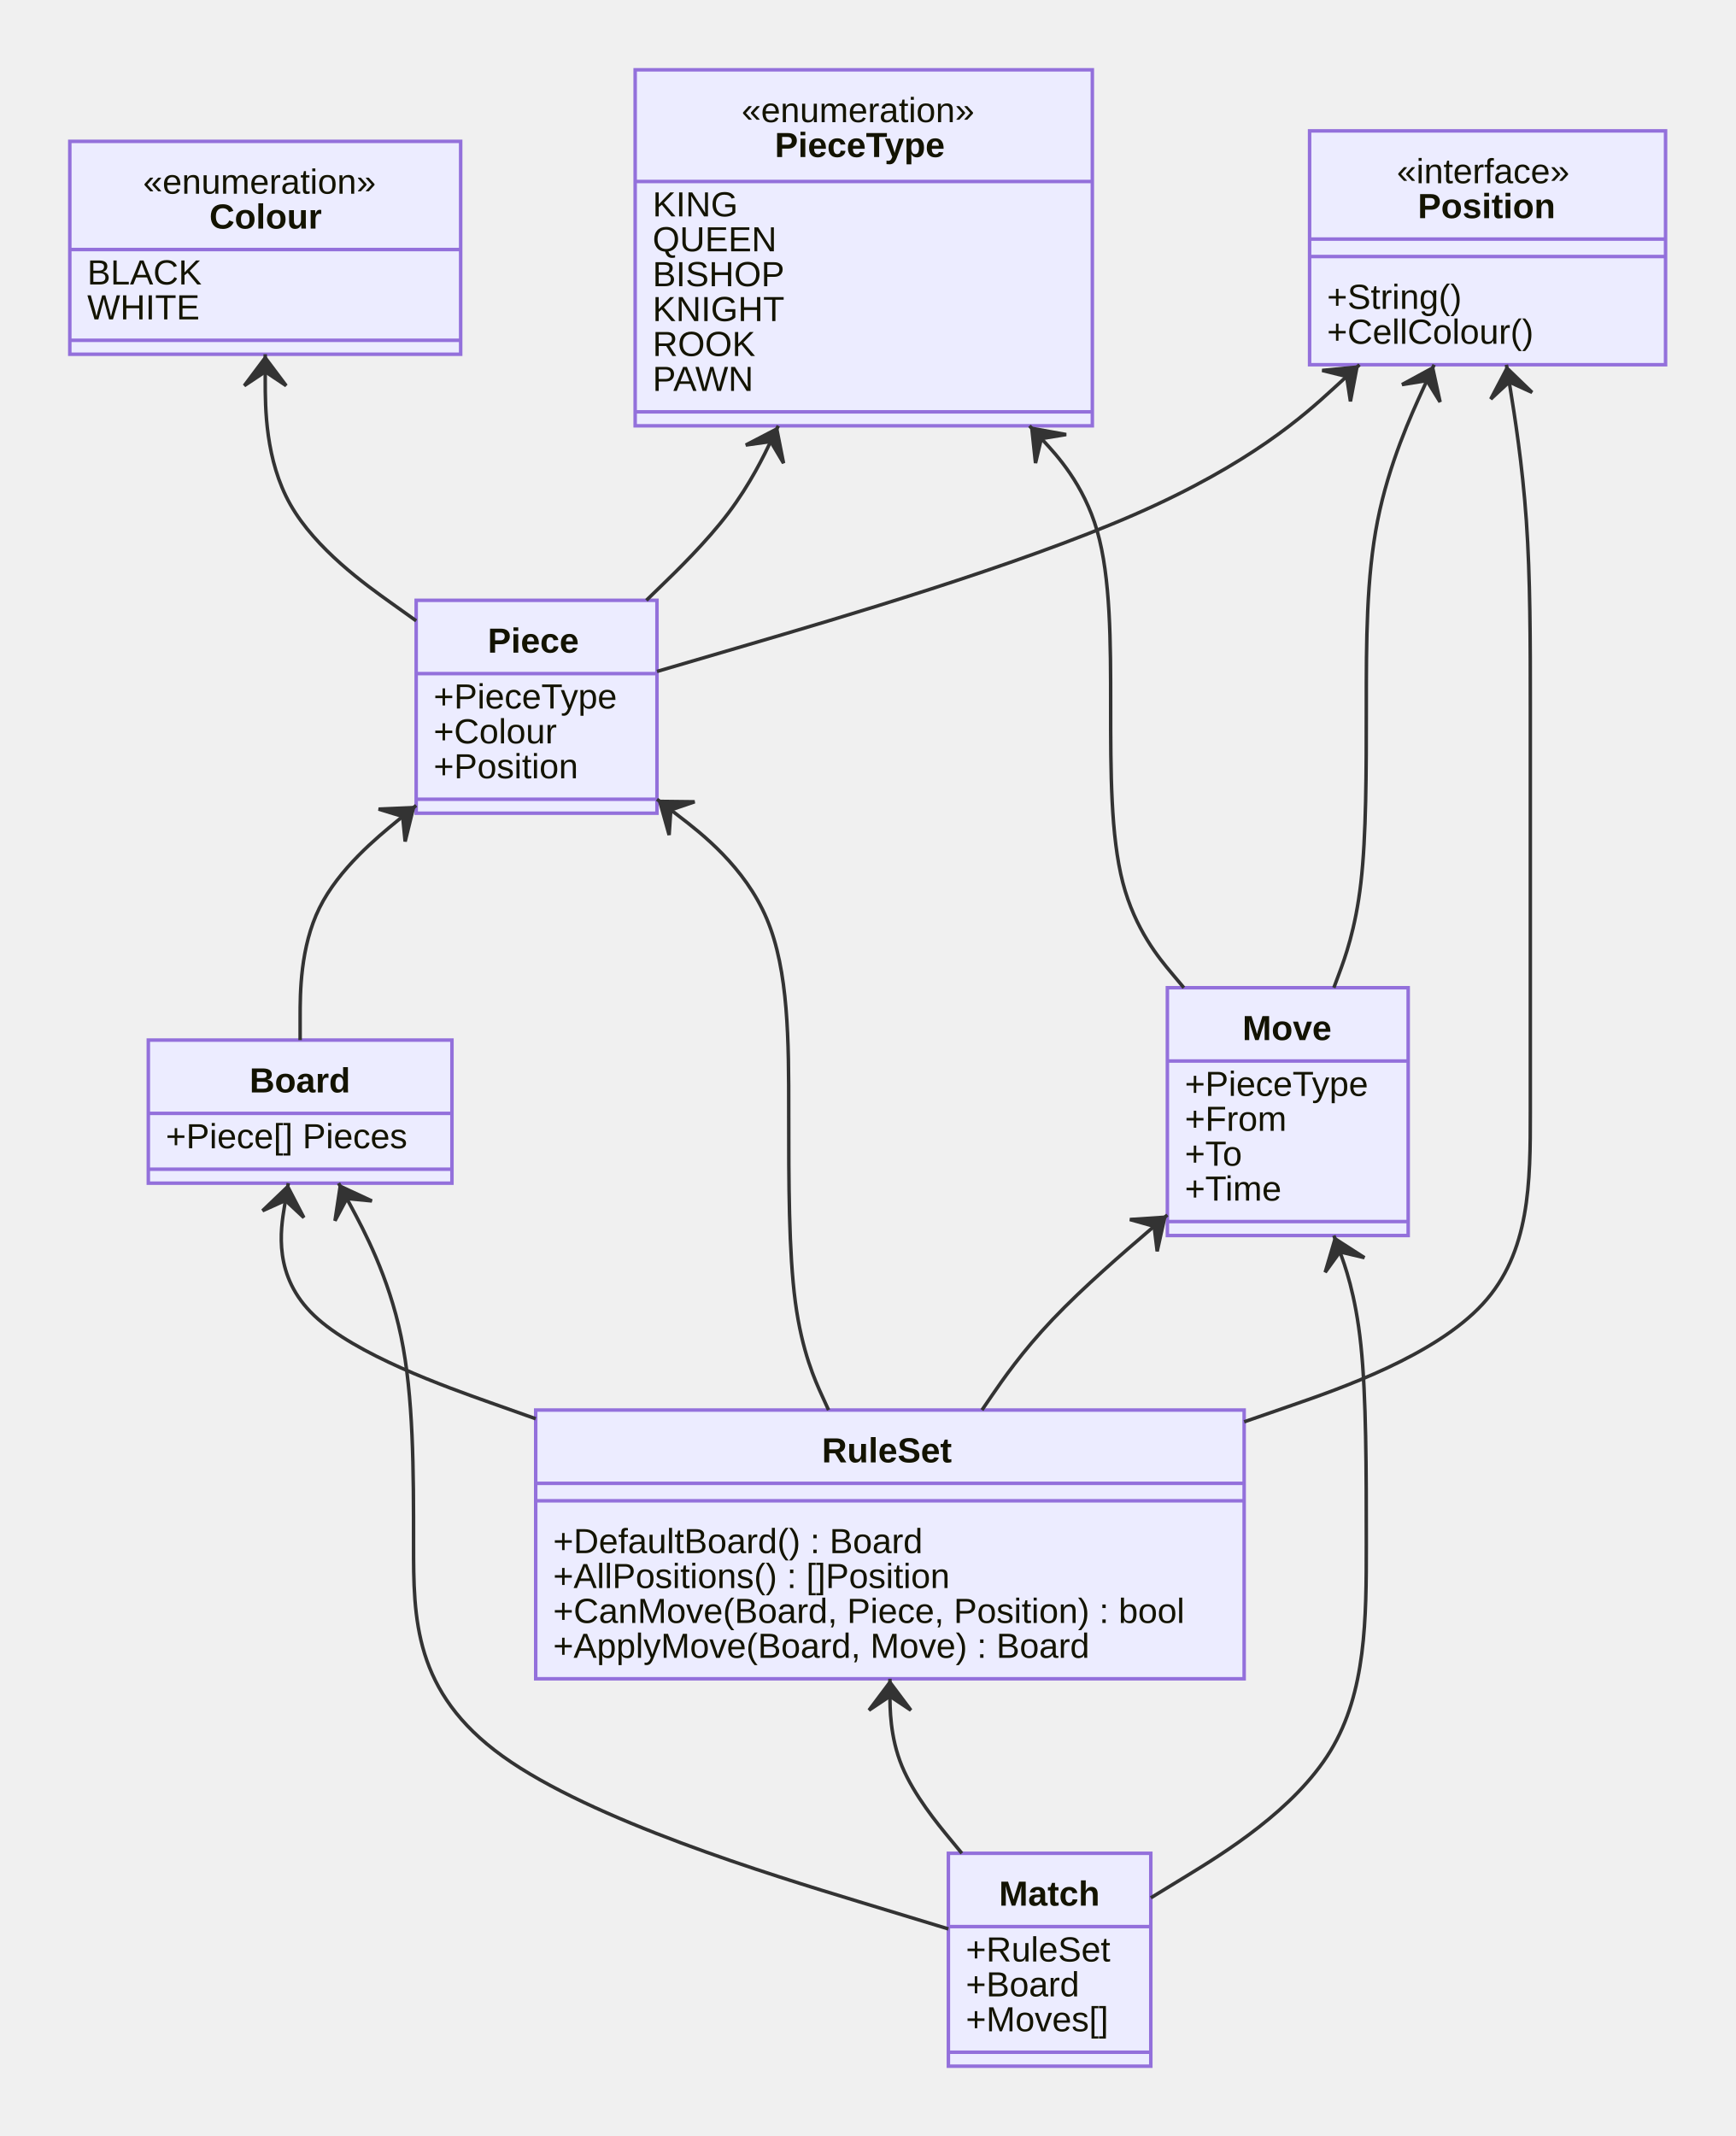
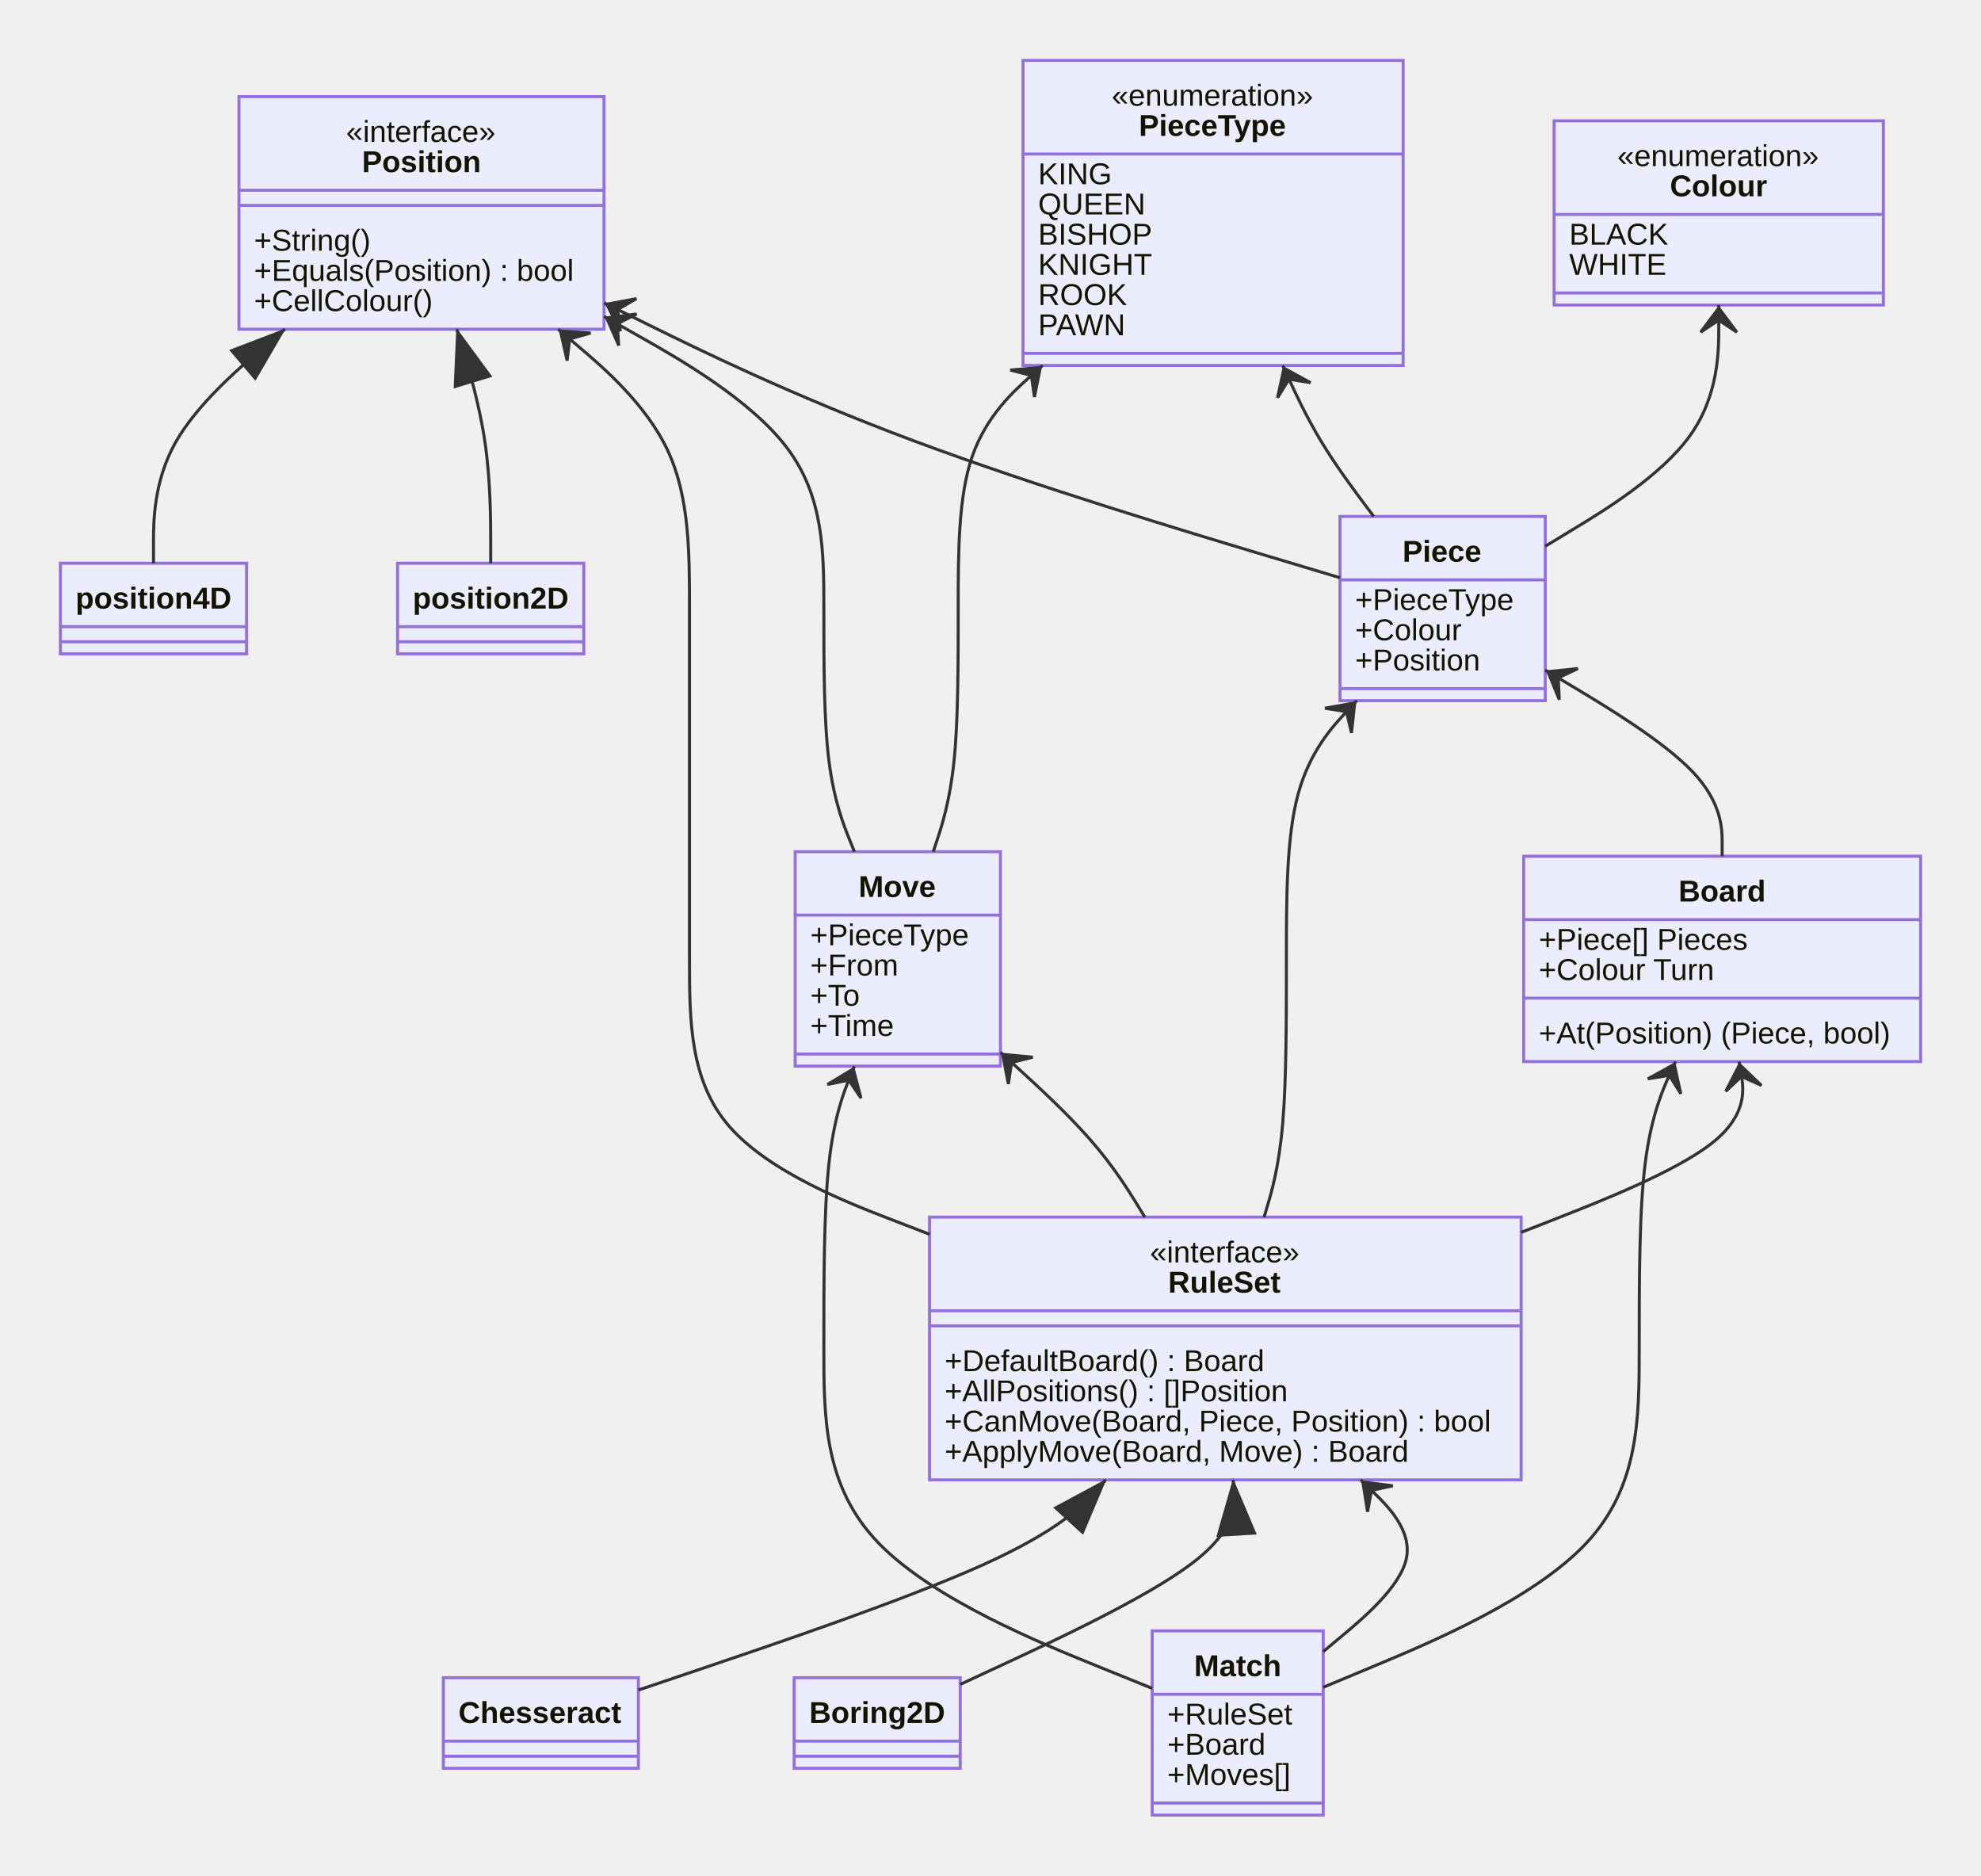
- <svg xmlns="http://www.w3.org/2000/svg" id="mermaid-1625948306888" width="100%" height="612" style="max-width: 497.25px;" viewBox="-20 -20 497.25 612">
-   <style>#mermaid-1625948306888{font-family:"trebuchet ms",verdana,arial,sans-serif;font-size:16px;fill:#333;}#mermaid-1625948306888 .error-icon{fill:#552222;}#mermaid-1625948306888 .error-text{fill:#552222;stroke:#552222;}#mermaid-1625948306888 .edge-thickness-normal{stroke-width:2px;}#mermaid-1625948306888 .edge-thickness-thick{stroke-width:3.5px;}#mermaid-1625948306888 .edge-pattern-solid{stroke-dasharray:0;}#mermaid-1625948306888 .edge-pattern-dashed{stroke-dasharray:3;}#mermaid-1625948306888 .edge-pattern-dotted{stroke-dasharray:2;}#mermaid-1625948306888 .marker{fill:#333333;stroke:#333333;}#mermaid-1625948306888 .marker.cross{stroke:#333333;}#mermaid-1625948306888 svg{font-family:"trebuchet ms",verdana,arial,sans-serif;font-size:16px;}#mermaid-1625948306888 g.classGroup text{fill:#9370DB;fill:#131300;stroke:none;font-family:"trebuchet ms",verdana,arial,sans-serif;font-size:10px;}#mermaid-1625948306888 g.classGroup text .title{font-weight:bolder;}#mermaid-1625948306888 .classTitle{font-weight:bolder;}#mermaid-1625948306888 .node rect,#mermaid-1625948306888 .node circle,#mermaid-1625948306888 .node ellipse,#mermaid-1625948306888 .node polygon,#mermaid-1625948306888 .node path{fill:#ECECFF;stroke:#9370DB;stroke-width:1px;}#mermaid-1625948306888 .divider{stroke:#9370DB;stroke:1;}#mermaid-1625948306888 g.clickable{cursor:pointer;}#mermaid-1625948306888 g.classGroup rect{fill:#ECECFF;stroke:#9370DB;}#mermaid-1625948306888 g.classGroup line{stroke:#9370DB;stroke-width:1;}#mermaid-1625948306888 .classLabel .box{stroke:none;stroke-width:0;fill:#ECECFF;opacity:0.5;}#mermaid-1625948306888 .classLabel .label{fill:#9370DB;font-size:10px;}#mermaid-1625948306888 .relation{stroke:#333333;stroke-width:1;fill:none;}#mermaid-1625948306888 .dashed-line{stroke-dasharray:3;}#mermaid-1625948306888 #compositionStart,#mermaid-1625948306888 .composition{fill:#333333 !important;stroke:#333333 !important;stroke-width:1;}#mermaid-1625948306888 #compositionEnd,#mermaid-1625948306888 .composition{fill:#333333 !important;stroke:#333333 !important;stroke-width:1;}#mermaid-1625948306888 #dependencyStart,#mermaid-1625948306888 .dependency{fill:#333333 !important;stroke:#333333 !important;stroke-width:1;}#mermaid-1625948306888 #dependencyStart,#mermaid-1625948306888 .dependency{fill:#333333 !important;stroke:#333333 !important;stroke-width:1;}#mermaid-1625948306888 #extensionStart,#mermaid-1625948306888 .extension{fill:#333333 !important;stroke:#333333 !important;stroke-width:1;}#mermaid-1625948306888 #extensionEnd,#mermaid-1625948306888 .extension{fill:#333333 !important;stroke:#333333 !important;stroke-width:1;}#mermaid-1625948306888 #aggregationStart,#mermaid-1625948306888 .aggregation{fill:#ECECFF !important;stroke:#333333 !important;stroke-width:1;}#mermaid-1625948306888 #aggregationEnd,#mermaid-1625948306888 .aggregation{fill:#ECECFF !important;stroke:#333333 !important;stroke-width:1;}#mermaid-1625948306888 .edgeTerminals{font-size:11px;}#mermaid-1625948306888:root{--mermaid-font-family:"trebuchet ms",verdana,arial,sans-serif;}#mermaid-1625948306888 class{fill:apa;}</style>
+ <svg xmlns="http://www.w3.org/2000/svg" id="mermaid-0" width="100%" height="621" style="max-width: 656.062px;" viewBox="-20 -20 656.062 621">
+   <style>#mermaid-0{font-family:"trebuchet ms",verdana,arial,sans-serif;font-size:16px;fill:#333;}#mermaid-0 .error-icon{fill:#552222;}#mermaid-0 .error-text{fill:#552222;stroke:#552222;}#mermaid-0 .edge-thickness-normal{stroke-width:2px;}#mermaid-0 .edge-thickness-thick{stroke-width:3.5px;}#mermaid-0 .edge-pattern-solid{stroke-dasharray:0;}#mermaid-0 .edge-pattern-dashed{stroke-dasharray:3;}#mermaid-0 .edge-pattern-dotted{stroke-dasharray:2;}#mermaid-0 .marker{fill:#333333;stroke:#333333;}#mermaid-0 .marker.cross{stroke:#333333;}#mermaid-0 svg{font-family:"trebuchet ms",verdana,arial,sans-serif;font-size:16px;}#mermaid-0 g.classGroup text{fill:#9370DB;fill:#131300;stroke:none;font-family:"trebuchet ms",verdana,arial,sans-serif;font-size:10px;}#mermaid-0 g.classGroup text .title{font-weight:bolder;}#mermaid-0 .classTitle{font-weight:bolder;}#mermaid-0 .node rect,#mermaid-0 .node circle,#mermaid-0 .node ellipse,#mermaid-0 .node polygon,#mermaid-0 .node path{fill:#ECECFF;stroke:#9370DB;stroke-width:1px;}#mermaid-0 .divider{stroke:#9370DB;stroke:1;}#mermaid-0 g.clickable{cursor:pointer;}#mermaid-0 g.classGroup rect{fill:#ECECFF;stroke:#9370DB;}#mermaid-0 g.classGroup line{stroke:#9370DB;stroke-width:1;}#mermaid-0 .classLabel .box{stroke:none;stroke-width:0;fill:#ECECFF;opacity:0.5;}#mermaid-0 .classLabel .label{fill:#9370DB;font-size:10px;}#mermaid-0 .relation{stroke:#333333;stroke-width:1;fill:none;}#mermaid-0 .dashed-line{stroke-dasharray:3;}#mermaid-0 #compositionStart,#mermaid-0 .composition{fill:#333333 !important;stroke:#333333 !important;stroke-width:1;}#mermaid-0 #compositionEnd,#mermaid-0 .composition{fill:#333333 !important;stroke:#333333 !important;stroke-width:1;}#mermaid-0 #dependencyStart,#mermaid-0 .dependency{fill:#333333 !important;stroke:#333333 !important;stroke-width:1;}#mermaid-0 #dependencyStart,#mermaid-0 .dependency{fill:#333333 !important;stroke:#333333 !important;stroke-width:1;}#mermaid-0 #extensionStart,#mermaid-0 .extension{fill:#333333 !important;stroke:#333333 !important;stroke-width:1;}#mermaid-0 #extensionEnd,#mermaid-0 .extension{fill:#333333 !important;stroke:#333333 !important;stroke-width:1;}#mermaid-0 #aggregationStart,#mermaid-0 .aggregation{fill:#ECECFF !important;stroke:#333333 !important;stroke-width:1;}#mermaid-0 #aggregationEnd,#mermaid-0 .aggregation{fill:#ECECFF !important;stroke:#333333 !important;stroke-width:1;}#mermaid-0 .edgeTerminals{font-size:11px;}#mermaid-0:root{--mermaid-font-family:"trebuchet ms",verdana,arial,sans-serif;}#mermaid-0 class{fill:apa;}</style>
  <g />
  <defs>
    <marker id="extensionStart" class="extension" refX="0" refY="7" markerWidth="190" markerHeight="240" orient="auto">
      <path d="M 1,7 L18,13 V 1 Z" />
    </marker>
  </defs>
  <defs>
    <marker id="extensionEnd" refX="19" refY="7" markerWidth="20" markerHeight="28" orient="auto">
      <path d="M 1,1 V 13 L18,7 Z" />
    </marker>
  </defs>
  <defs>
    <marker id="compositionStart" class="extension" refX="0" refY="7" markerWidth="190" markerHeight="240" orient="auto">
      <path d="M 18,7 L9,13 L1,7 L9,1 Z" />
    </marker>
  </defs>
  <defs>
    <marker id="compositionEnd" refX="19" refY="7" markerWidth="20" markerHeight="28" orient="auto">
      <path d="M 18,7 L9,13 L1,7 L9,1 Z" />
    </marker>
  </defs>
  <defs>
    <marker id="aggregationStart" class="extension" refX="0" refY="7" markerWidth="190" markerHeight="240" orient="auto">
      <path d="M 18,7 L9,13 L1,7 L9,1 Z" />
    </marker>
  </defs>
  <defs>
    <marker id="aggregationEnd" refX="19" refY="7" markerWidth="20" markerHeight="28" orient="auto">
      <path d="M 18,7 L9,13 L1,7 L9,1 Z" />
    </marker>
  </defs>
  <defs>
    <marker id="dependencyStart" class="extension" refX="0" refY="7" markerWidth="190" markerHeight="240" orient="auto">
      <path d="M 5,7 L9,13 L1,7 L9,1 Z" />
    </marker>
  </defs>
  <defs>
    <marker id="dependencyEnd" refX="19" refY="7" markerWidth="20" markerHeight="28" orient="auto">
      <path d="M 18,7 L9,13 L14,7 L9,1 Z" />
    </marker>
  </defs>
-   <g id="classid-PieceType-0" class="classGroup" transform="translate(162,0 )">
-     <rect x="0" y="0" width="131" height="102" class=" " />
-     <text y="15" x="0">
-       <tspan x="30.5">«enumeration»</tspan>
-       <tspan class="title" dy="10" x="40">PieceType</tspan>
-     </text>
-     <line x1="0" y1="32" y2="32" x2="131" />
-     <text x="5" y="42" fill="white" class="classText">
+   <g id="classid-PieceType-0" class="classGroup" transform="translate(318.7969,0 )">
+     <rect x="0" y="0" width="125.891" height="101" class=" " />
+     <text y="15" x="0">
+       <tspan x="29.367">«enumeration»</tspan>
+       <tspan class="title" dy="10" x="38.359">PieceType</tspan>
+     </text>
+     <line x1="0" y1="31" y2="31" x2="125.891" />
+     <text x="5" y="41" fill="white" class="classText">
      <tspan x="5">KING</tspan>
      <tspan x="5" dy="10">QUEEN</tspan>
      <tspan x="5" dy="10">BISHOP</tspan>
      <tspan x="5" dy="10">KNIGHT</tspan>
      <tspan x="5" dy="10">ROOK</tspan>
      <tspan x="5" dy="10">PAWN</tspan>
    </text>
-     <line x1="0" y1="98" y2="98" x2="131" />
-     <text x="5" y="113" fill="white" class="classText" />
-   </g>
-   <g id="classid-Colour-1" class="classGroup" transform="translate(0,20.5 )">
-     <rect x="0" y="0" width="112" height="61" class=" " />
-     <text y="15" x="0">
-       <tspan x="21">«enumeration»</tspan>
-       <tspan class="title" dy="10" x="40">Colour</tspan>
-     </text>
-     <line x1="0" y1="31" y2="31" x2="112" />
+     <line x1="0" y1="97" y2="97" x2="125.891" />
+     <text x="5" y="112" fill="white" class="classText" />
+   </g>
+   <g id="classid-Colour-1" class="classGroup" transform="translate(494.6875,20 )">
+     <rect x="0" y="0" width="109.047" height="61" class=" " />
+     <text y="15" x="0">
+       <tspan x="20.945">«enumeration»</tspan>
+       <tspan class="title" dy="10" x="38.359">Colour</tspan>
+     </text>
+     <line x1="0" y1="31" y2="31" x2="109.047" />
    <text x="5" y="41" fill="white" class="classText">
      <tspan x="5">BLACK</tspan>
      <tspan x="5" dy="10">WHITE</tspan>
    </text>
-     <line x1="0" y1="57" y2="57" x2="112" />
+     <line x1="0" y1="57" y2="57" x2="109.047" />
    <text x="5" y="72" fill="white" class="classText" />
  </g>
-   <g id="classid-Position-2" class="classGroup" transform="translate(355.25,17.5 )">
-     <rect x="0" y="0" width="102" height="67" class=" " />
-     <text y="15" x="0">
-       <tspan x="25">«interface»</tspan>
-       <tspan class="title" dy="10" x="31">Position</tspan>
-     </text>
-     <line x1="0" y1="31" y2="31" x2="102" />
-     <text x="5" y="41" fill="white" class="classText" />
-     <line x1="0" y1="36" y2="36" x2="102" />
+   <g id="classid-Position-2" class="classGroup" transform="translate(59.13672,12 )">
+     <rect x="0" y="0" width="120.906" height="77" class=" " />
+     <text y="15" x="0">
+       <tspan x="35.492">«interface»</tspan>
+       <tspan class="title" dy="10" x="40.727">Position</tspan>
+     </text>
+     <line x1="0" y1="31" y2="31" x2="120.906" />
+     <text x="5" y="41" fill="white" class="classText" />
+     <line x1="0" y1="36" y2="36" x2="120.906" />
    <text x="5" y="51" fill="white" class="classText">
      <tspan x="5">+String()</tspan>
+       <tspan x="5" dy="10">+Equals(Position) : bool</tspan>
      <tspan x="5" dy="10">+CellColour()</tspan>
    </text>
  </g>
-   <g id="classid-Piece-3" class="classGroup" transform="translate(99.25,152 )">
-     <rect x="0" y="0" width="69" height="61" class=" " />
-     <text y="15" x="0">
-       <tspan class="title" x="20.5">Piece</tspan>
-     </text>
-     <line x1="0" y1="21" y2="21" x2="69" />
+   <g id="classid-Piece-3" class="classGroup" transform="translate(423.7773,151 )">
+     <rect x="0" y="0" width="67.984" height="61" class=" " />
+     <text y="15" x="0">
+       <tspan class="title" x="20.703">Piece</tspan>
+     </text>
+     <line x1="0" y1="21" y2="21" x2="67.984" />
    <text x="5" y="31" fill="white" class="classText">
      <tspan x="5">+PieceType</tspan>
      <tspan x="5" dy="10">+Colour</tspan>
      <tspan x="5" dy="10">+Position</tspan>
    </text>
-     <line x1="0" y1="57" y2="57" x2="69" />
+     <line x1="0" y1="57" y2="57" x2="67.984" />
    <text x="5" y="72" fill="white" class="classText" />
  </g>
-   <g id="classid-Board-4" class="classGroup" transform="translate(22.5,278 )">
-     <rect x="0" y="0" width="87" height="41" class=" " />
-     <text y="15" x="0">
-       <tspan class="title" x="29">Board</tspan>
-     </text>
-     <line x1="0" y1="21" y2="21" x2="87" />
+   <g id="classid-Board-4" class="classGroup" transform="translate(484.6094,263.5 )">
+     <rect x="0" y="0" width="131.453" height="68" class=" " />
+     <text y="15" x="0">
+       <tspan class="title" x="51.273">Board</tspan>
+     </text>
+     <line x1="0" y1="21" y2="21" x2="131.453" />
    <text x="5" y="31" fill="white" class="classText">
      <tspan x="5">+Piece[] Pieces</tspan>
-     </text>
-     <line x1="0" y1="37" y2="37" x2="87" />
-     <text x="5" y="52" fill="white" class="classText" />
-   </g>
-   <g id="classid-Move-5" class="classGroup" transform="translate(314.5,263 )">
-     <rect x="0" y="0" width="69" height="71" class=" " />
-     <text y="15" x="0">
-       <tspan class="title" x="21.5">Move</tspan>
-     </text>
-     <line x1="0" y1="21" y2="21" x2="69" />
+       <tspan x="5" dy="10">+Colour Turn</tspan>
+     </text>
+     <line x1="0" y1="47" y2="47" x2="131.453" />
+     <text x="5" y="62" fill="white" class="classText">
+       <tspan x="5">+At(Position) (Piece, bool)</tspan>
+     </text>
+   </g>
+   <g id="classid-Move-5" class="classGroup" transform="translate(243.3438,262 )">
+     <rect x="0" y="0" width="67.984" height="71" class=" " />
+     <text y="15" x="0">
+       <tspan class="title" x="20.992">Move</tspan>
+     </text>
+     <line x1="0" y1="21" y2="21" x2="67.984" />
    <text x="5" y="31" fill="white" class="classText">
      <tspan x="5">+PieceType</tspan>
      <tspan x="5" dy="10">+From</tspan>
      <tspan x="5" dy="10">+To</tspan>
      <tspan x="5" dy="10">+Time</tspan>
    </text>
-     <line x1="0" y1="67" y2="67" x2="69" />
+     <line x1="0" y1="67" y2="67" x2="67.984" />
    <text x="5" y="82" fill="white" class="classText" />
  </g>
-   <g id="classid-RuleSet-6" class="classGroup" transform="translate(133.5,384 )">
-     <rect x="0" y="0" width="203" height="77" class=" " />
-     <text y="15" x="0">
-       <tspan class="title" x="82">RuleSet</tspan>
-     </text>
-     <line x1="0" y1="21" y2="21" x2="203" />
-     <text x="5" y="31" fill="white" class="classText" />
-     <line x1="0" y1="26" y2="26" x2="203" />
-     <text x="5" y="41" fill="white" class="classText">
+   <g id="classid-RuleSet-6" class="classGroup" transform="translate(287.8398,383 )">
+     <rect x="0" y="0" width="195.938" height="87" class=" " />
+     <text y="15" x="0">
+       <tspan x="73.008">«interface»</tspan>
+       <tspan class="title" dy="10" x="79.016">RuleSet</tspan>
+     </text>
+     <line x1="0" y1="31" y2="31" x2="195.938" />
+     <text x="5" y="41" fill="white" class="classText" />
+     <line x1="0" y1="36" y2="36" x2="195.938" />
+     <text x="5" y="51" fill="white" class="classText">
      <tspan x="5">+DefaultBoard() : Board</tspan>
      <tspan x="5" dy="10">+AllPositions() : []Position</tspan>
      <tspan x="5" dy="10">+CanMove(Board, Piece, Position) : bool</tspan>
      <tspan x="5" dy="10">+ApplyMove(Board, Move) : Board</tspan>
    </text>
  </g>
-   <g id="classid-Match-7" class="classGroup" transform="translate(251.75,511 )">
-     <rect x="0" y="0" width="58" height="61" class=" " />
-     <text y="15" x="0">
-       <tspan class="title" x="14.5">Match</tspan>
-     </text>
-     <line x1="0" y1="21" y2="21" x2="58" />
+   <g id="classid-Match-7" class="classGroup" transform="translate(361.582,520 )">
+     <rect x="0" y="0" width="56.641" height="61" class=" " />
+     <text y="15" x="0">
+       <tspan class="title" x="13.867">Match</tspan>
+     </text>
+     <line x1="0" y1="21" y2="21" x2="56.641" />
    <text x="5" y="31" fill="white" class="classText">
      <tspan x="5">+RuleSet</tspan>
      <tspan x="5" dy="10">+Board</tspan>
      <tspan x="5" dy="10">+Moves[]</tspan>
    </text>
-     <line x1="0" y1="57" y2="57" x2="58" />
+     <line x1="0" y1="57" y2="57" x2="56.641" />
    <text x="5" y="72" fill="white" class="classText" />
  </g>
-   <path d="M203.007,102L201.005,106.167C199.004,110.333,195.002,118.667,188.703,127C182.404,135.333,173.808,143.667,169.51,147.833L165.212,152" id="edge0" class="relation" marker-start="url(#dependencyStart)" />
-   <path d="M56,81.5L56,89.083C56,96.667,56,111.833,63.208,124.562C70.417,137.291,84.833,147.582,92.042,152.727L99.25,157.873" id="edge1" class="relation" marker-start="url(#dependencyStart)" />
-   <path d="M369.554,84.5L361.795,91.583C354.036,98.667,338.518,112.833,304.967,127.48C271.417,142.127,219.833,157.255,194.042,164.819L168.25,172.382" id="edge2" class="relation" marker-start="url(#dependencyStart)" />
-   <path d="M99.25,210.762L93.708,215.302C88.167,219.841,77.083,228.921,71.542,240.127C66,251.333,66,264.667,66,271.333L66,278" id="edge3" class="relation" marker-start="url(#dependencyStart)" />
-   <path d="M274.977,102L278.856,106.167C282.735,110.333,290.492,118.667,294.371,132.083C298.25,145.5,298.25,164,298.25,182.5C298.25,201,298.25,219.5,301.745,232.917C305.24,246.333,312.231,254.667,315.726,258.833L319.221,263" id="edge4" class="relation" marker-start="url(#dependencyStart)" />
-   <path d="M390.933,84.5L387.694,91.583C384.455,98.667,377.978,112.833,374.739,129.167C371.5,145.5,371.5,164,371.5,182.5C371.5,201,371.5,219.5,369.95,232.917C368.401,246.333,365.302,254.667,363.752,258.833L362.202,263" id="edge5" class="relation" marker-start="url(#dependencyStart)" />
-   <path d="M62.612,319L61.51,325.667C60.408,332.333,58.204,345.667,70.019,356.916C81.833,368.164,107.667,377.329,120.583,381.911L133.5,386.493" id="edge6" class="relation" marker-start="url(#dependencyStart)" />
-   <path d="M168.25,209.002L174.542,213.835C180.833,218.668,193.417,228.334,199.708,243.25C206,258.167,206,278.333,206,298.5C206,318.667,206,338.833,207.903,353.083C209.806,367.333,213.612,375.667,215.514,379.833L217.417,384" id="edge7" class="relation" marker-start="url(#dependencyStart)" />
-   <path d="M411.65,84.5L412.791,91.583C413.933,98.667,416.217,112.833,417.358,129.167C418.5,145.5,418.5,164,418.5,182.5C418.5,201,418.5,219.5,418.5,238.833C418.5,258.167,418.5,278.333,418.5,298.5C418.5,318.667,418.5,338.833,404.833,353.646C391.167,368.459,363.833,377.917,350.167,382.647L336.5,387.376" id="edge8" class="relation" marker-start="url(#dependencyStart)" />
-   <path d="M314.5,328.106L308.5,333.255C302.5,338.404,290.5,348.702,281.646,358.018C272.791,367.333,267.083,375.667,264.228,379.833L261.374,384" id="edge9" class="relation" marker-start="url(#dependencyStart)" />
-   <path d="M235,461L235,465.167C235,469.333,235,477.667,238.435,486C241.869,494.333,248.739,502.667,252.173,506.833L255.608,511" id="edge10" class="relation" marker-start="url(#dependencyStart)" />
-   <path d="M77.012,319L80.594,325.667C84.175,332.333,91.337,345.667,94.919,362.917C98.5,380.167,98.5,401.333,98.5,422.5C98.5,443.667,98.5,464.833,124.042,483.195C149.583,501.556,200.667,517.112,226.208,524.891L251.75,532.669" id="edge11" class="relation" marker-start="url(#dependencyStart)" />
-   <path d="M362.202,334L363.752,338.167C365.302,342.333,368.401,350.667,369.95,365.417C371.5,380.167,371.5,401.333,371.5,422.5C371.5,443.667,371.5,464.833,361.208,481.711C350.917,498.588,330.333,511.176,320.042,517.47L309.75,523.764" id="edge12" class="relation" marker-start="url(#dependencyStart)" />
+   <g id="classid-Boring2D-8" class="classGroup" transform="translate(243.0078,535.5 )">
+     <rect x="0" y="0" width="55" height="30" class=" " />
+     <text y="15" x="0">
+       <tspan class="title" x="5">Boring2D</tspan>
+     </text>
+     <line x1="0" y1="21" y2="21" x2="55" />
+     <text x="5" y="31" fill="white" class="classText" />
+     <line x1="0" y1="26" y2="26" x2="55" />
+     <text x="5" y="41" fill="white" class="classText" />
+   </g>
+   <g id="classid-Chesseract-9" class="classGroup" transform="translate(126.8281,535.5 )">
+     <rect x="0" y="0" width="64.594" height="30" class=" " />
+     <text y="15" x="0">
+       <tspan class="title" x="5">Chesseract</tspan>
+     </text>
+     <line x1="0" y1="21" y2="21" x2="64.594" />
+     <text x="5" y="31" fill="white" class="classText" />
+     <line x1="0" y1="26" y2="26" x2="64.594" />
+     <text x="5" y="41" fill="white" class="classText" />
+   </g>
+   <g id="classid-position2D-10" class="classGroup" transform="translate(111.6719,166.5 )">
+     <rect x="0" y="0" width="61.672" height="30" class=" " />
+     <text y="15" x="0">
+       <tspan class="title" x="5">position2D</tspan>
+     </text>
+     <line x1="0" y1="21" y2="21" x2="61.672" />
+     <text x="5" y="31" fill="white" class="classText" />
+     <line x1="0" y1="26" y2="26" x2="61.672" />
+     <text x="5" y="41" fill="white" class="classText" />
+   </g>
+   <g id="classid-position4D-11" class="classGroup" transform="translate(0,166.5 )">
+     <rect x="0" y="0" width="61.672" height="30" class=" " />
+     <text y="15" x="0">
+       <tspan class="title" x="5">position4D</tspan>
+     </text>
+     <line x1="0" y1="21" y2="21" x2="61.672" />
+     <text x="5" y="31" fill="white" class="classText" />
+     <line x1="0" y1="26" y2="26" x2="61.672" />
+     <text x="5" y="41" fill="white" class="classText" />
+   </g>
+   <path d="M404.816,101L406.719,105.167C408.623,109.333,412.431,117.667,417.452,126C422.474,134.333,428.71,142.667,431.828,146.833L434.946,151" id="edge0" class="relation" marker-start="url(#dependencyStart)" />
+   <path d="M549.211,81L549.211,88.5C549.211,96,549.211,111,539.636,124.311C530.061,137.623,510.911,149.246,501.337,155.057L491.762,160.869" id="edge1" class="relation" marker-start="url(#dependencyStart)" />
+   <path d="M180.043,80.283L195.509,87.902C210.975,95.522,241.908,110.761,282.53,125.93C323.152,141.099,373.465,156.199,398.621,163.749L423.777,171.298" id="edge2" class="relation" marker-start="url(#dependencyStart)" />
+   <path d="M491.762,201.881L501.524,207.734C511.286,213.587,530.811,225.294,540.574,235.563C550.336,245.833,550.336,254.667,550.336,259.083L550.336,263.5" id="edge3" class="relation" marker-start="url(#dependencyStart)" />
+   <path d="M325.285,101L320.627,105.167C315.969,109.333,306.652,117.667,301.994,131.083C297.336,144.5,297.336,163,297.336,181.5C297.336,200,297.336,218.5,295.959,231.917C294.581,245.333,291.826,253.667,290.449,257.833L289.071,262" id="edge4" class="relation" marker-start="url(#dependencyStart)" />
+   <path d="M180.043,84.753L192.176,91.627C204.309,98.502,228.574,112.251,240.707,128.375C252.84,144.5,252.84,163,252.84,181.5C252.84,200,252.84,218.5,254.527,231.917C256.214,245.333,259.588,253.667,261.275,257.833L262.962,262" id="edge5" class="relation" marker-start="url(#dependencyStart)" />
+   <path d="M555.956,331.5L556.686,335.917C557.416,340.333,558.876,349.167,546.846,358.591C534.816,368.016,509.297,378.032,496.537,383.04L483.777,388.048" id="edge6" class="relation" marker-start="url(#dependencyStart)" />
+   <path d="M429.332,212L425.448,216.167C421.563,220.333,413.793,228.667,409.908,242.917C406.023,257.167,406.023,277.333,406.023,297.5C406.023,317.667,406.023,337.833,404.794,352.083C403.564,366.333,401.105,374.667,399.875,378.833L398.646,383" id="edge7" class="relation" marker-start="url(#dependencyStart)" />
+   <path d="M164.848,89L172.098,95.167C179.347,101.333,193.845,113.667,201.095,129.083C208.344,144.5,208.344,163,208.344,181.5C208.344,200,208.344,218.5,208.344,237.833C208.344,257.167,208.344,277.333,208.344,297.5C208.344,317.667,208.344,337.833,221.593,353.031C234.842,368.228,261.341,378.457,274.59,383.571L287.84,388.685" id="edge8" class="relation" marker-start="url(#dependencyStart)" />
+   <path d="M311.328,328.432L316.743,333.36C322.159,338.288,332.99,348.144,340.959,357.239C348.928,366.333,354.036,374.667,356.59,378.833L359.145,383" id="edge9" class="relation" marker-start="url(#dependencyStart)" />
+   <path d="M430.628,470L434.921,474.167C439.214,478.333,447.801,486.667,445.733,496.143C443.665,505.62,430.944,516.239,424.583,521.549L418.223,526.859" id="edge10" class="relation" marker-start="url(#dependencyStart)" />
+   <path d="M534.901,331.5L532.896,335.917C530.891,340.333,526.881,349.167,524.876,365C522.871,380.833,522.871,403.667,522.871,426.5C522.871,449.333,522.871,472.167,505.43,490.863C487.988,509.56,453.105,524.12,435.664,531.399L418.223,538.679" id="edge11" class="relation" marker-start="url(#dependencyStart)" />
+   <path d="M262.962,333L261.275,337.167C259.588,341.333,256.214,349.667,254.527,365.25C252.84,380.833,252.84,403.667,252.84,426.5C252.84,449.333,252.84,472.167,270.964,490.922C289.087,509.677,325.335,524.355,343.458,531.694L361.582,539.032" id="edge12" class="relation" marker-start="url(#dependencyStart)" />
+   <path d="M388.408,470L388.657,474.167C388.906,478.333,389.404,486.667,374.338,497.953C359.271,509.239,328.639,523.478,313.324,530.597L298.008,537.717" id="edge13" class="relation" marker-start="url(#extensionStart)" />
+   <path d="M346.188,470L342.393,474.167C338.598,478.333,331.008,486.667,305.214,498.265C279.419,509.863,235.421,524.727,213.421,532.158L191.422,539.59" id="edge14" class="relation" marker-start="url(#extensionStart)" />
+   <path d="M131.276,89L133.148,95.167C135.02,101.333,138.764,113.667,140.636,126.583C142.508,139.5,142.508,153,142.508,159.75L142.508,166.5" id="edge15" class="relation" marker-start="url(#extensionStart)" />
+   <path d="M74.331,89L67.082,95.167C59.833,101.333,45.334,113.667,38.085,126.583C30.836,139.5,30.836,153,30.836,159.75L30.836,166.5" id="edge16" class="relation" marker-start="url(#extensionStart)" />
</svg>
